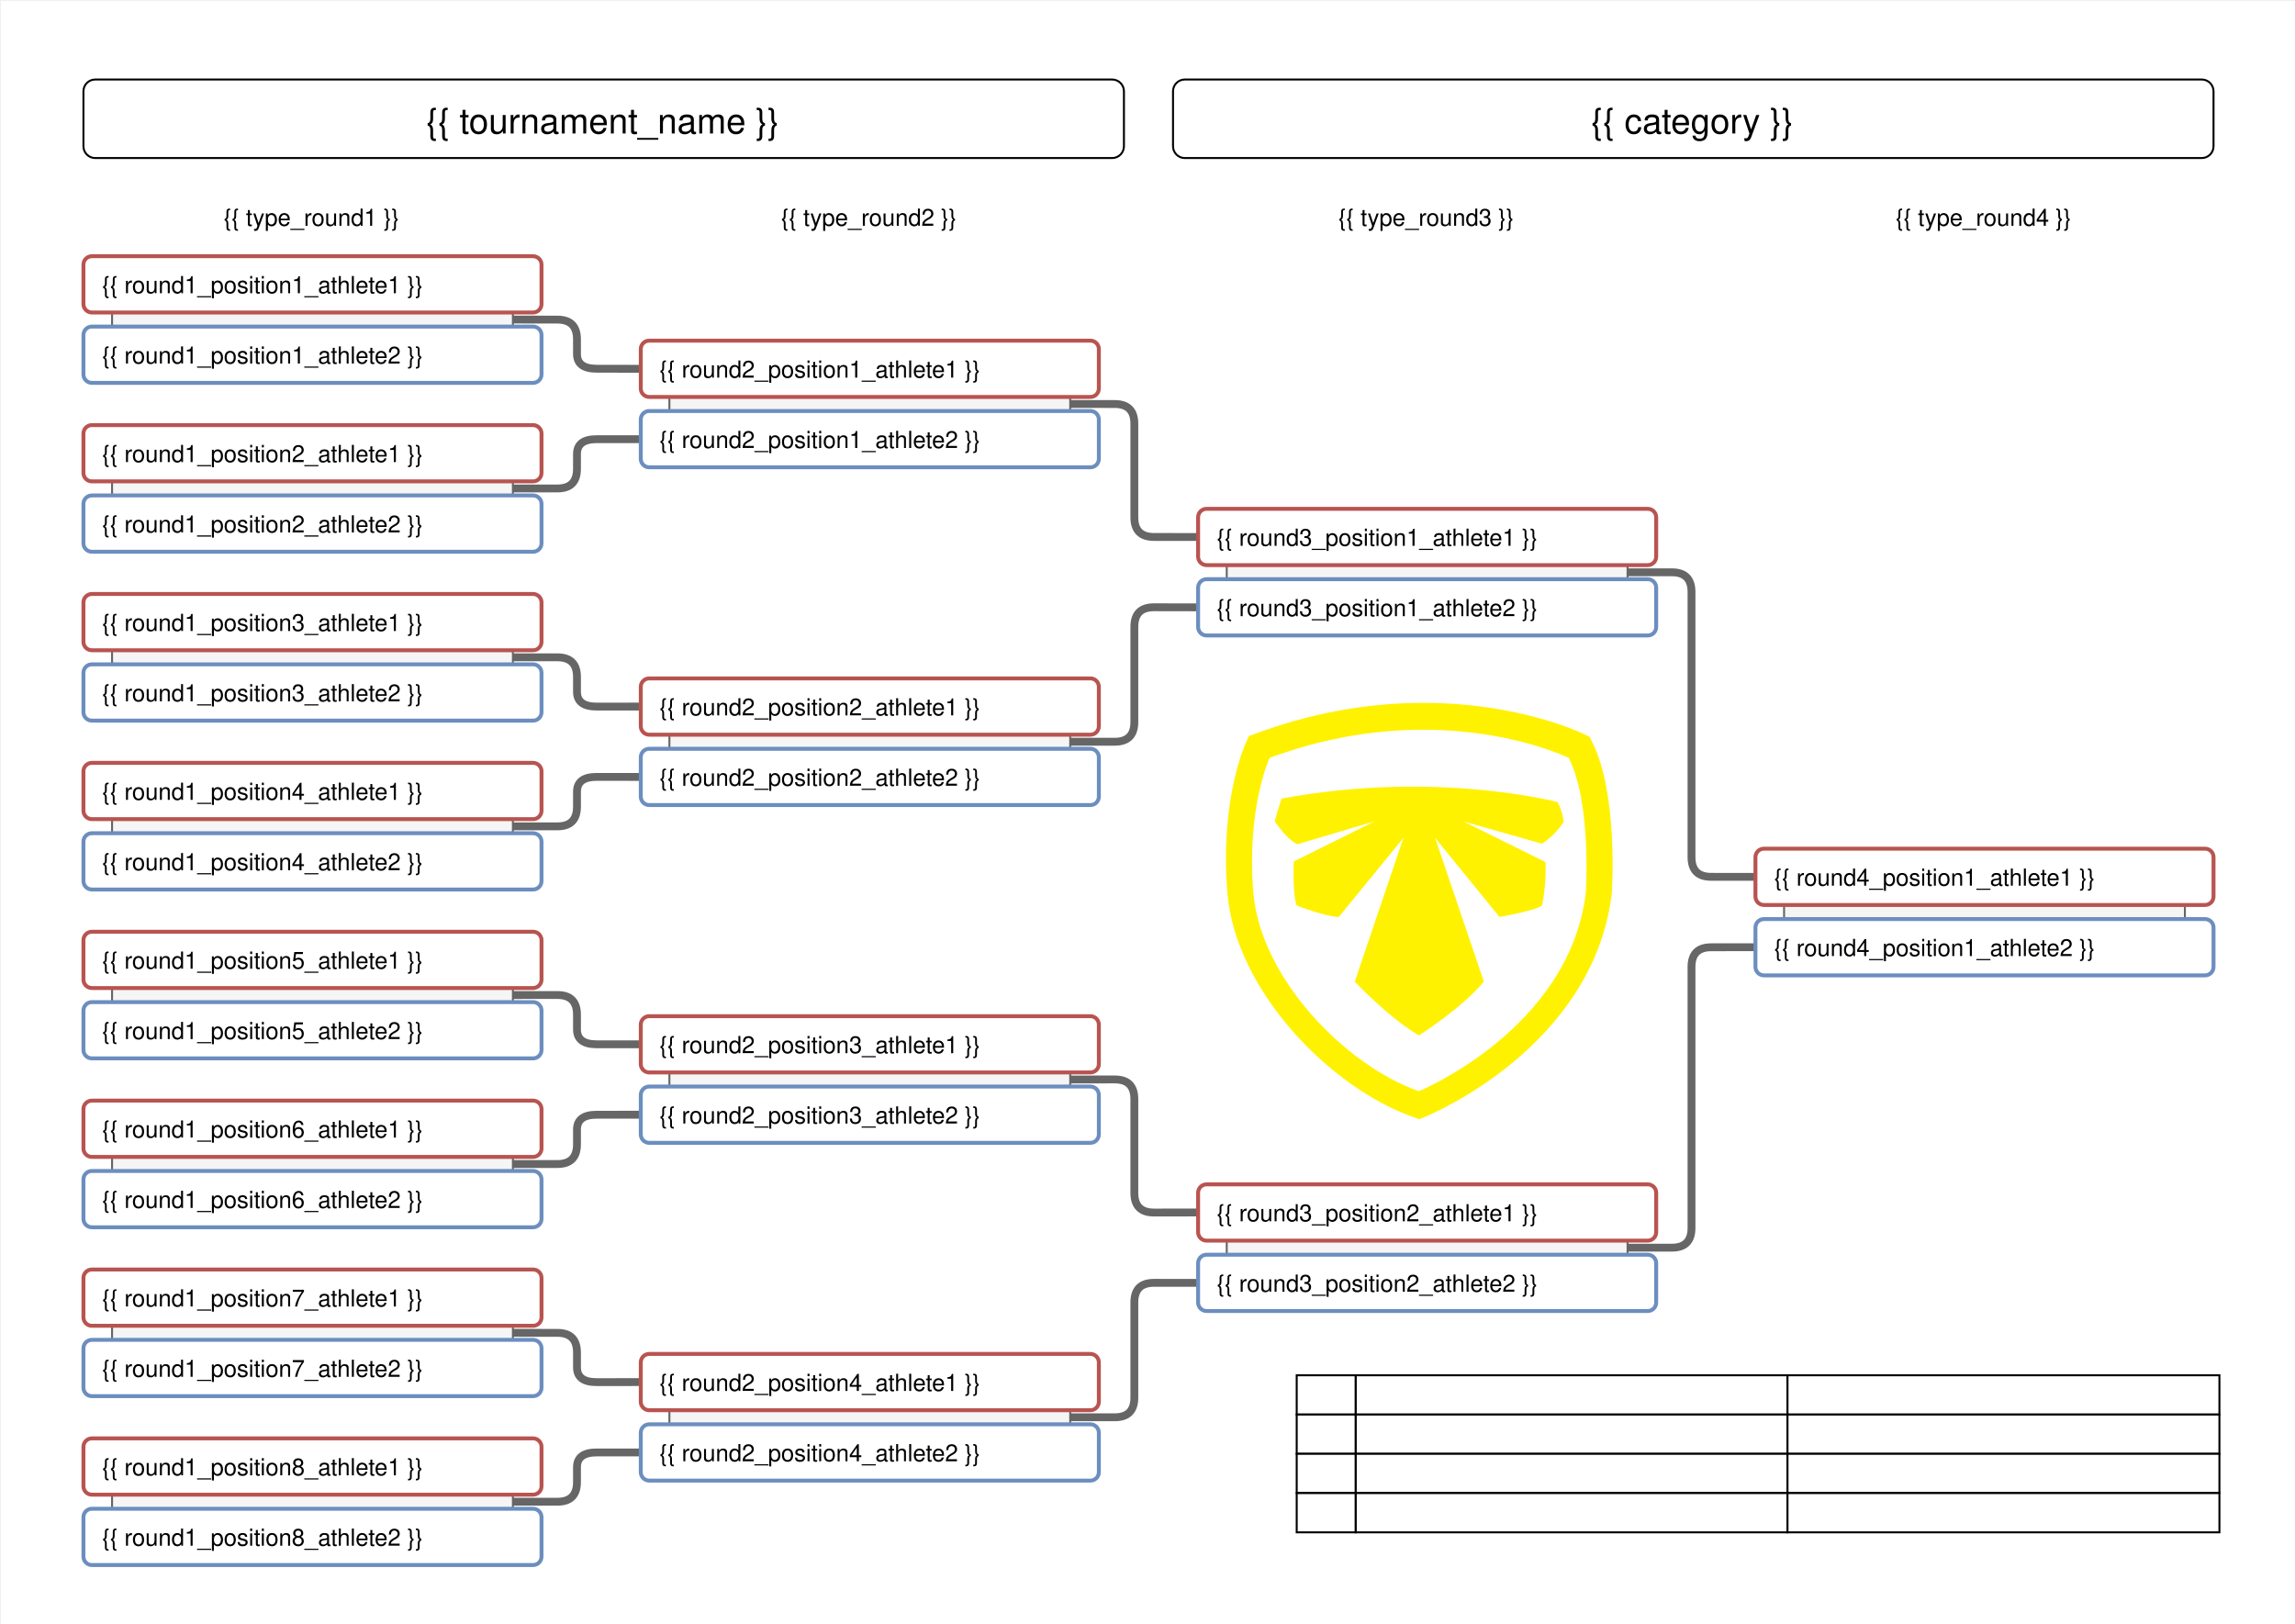
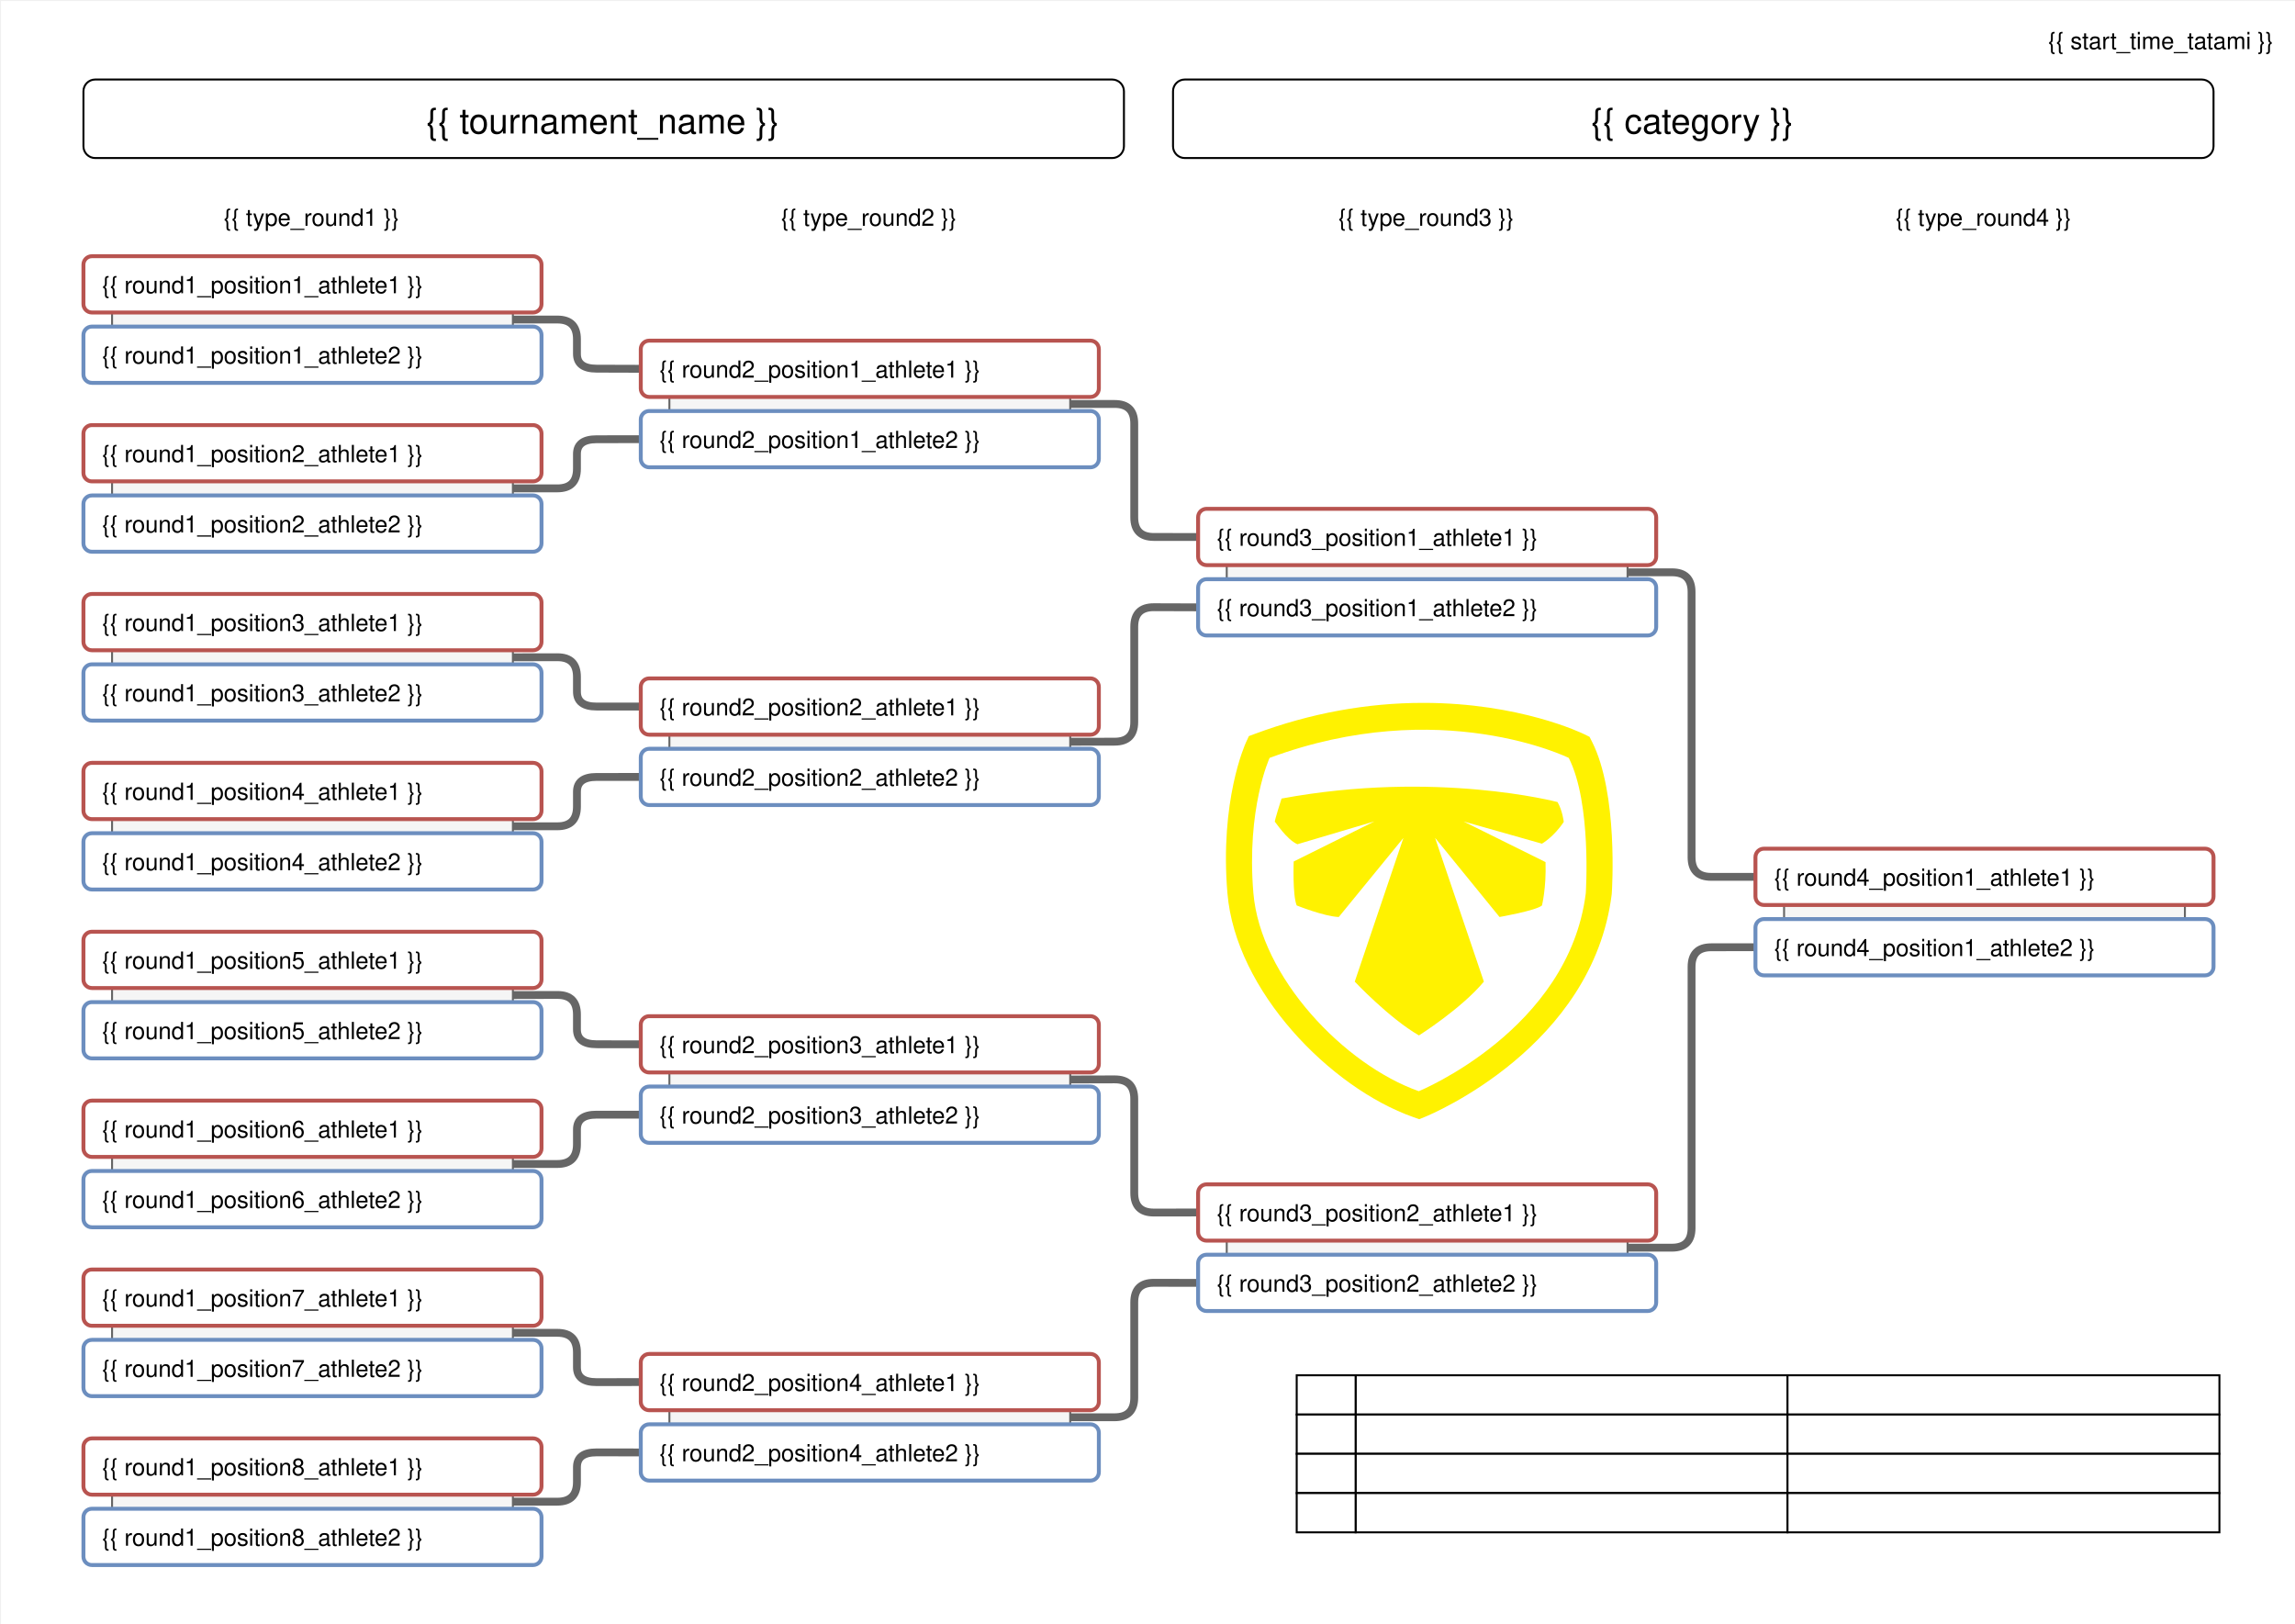
<svg xmlns="http://www.w3.org/2000/svg" style="background: #ffffff; background-color: #ffffff; color-scheme: light;" version="1.1" width="1169px" height="827px" viewBox="-0.5 -0.5 1169 827">
  <defs />
  <rect fill="#ffffff" width="100%" height="100%" x="0" y="0" style="fill: rgb(255, 255, 255);" />
  <g>
    <g data-cell-id="0">
      <g data-cell-id="1">
        <g data-cell-id="Np6NXg_4izOHI7aook8U-42">
          <g>
-             <path d="M 260.75 248.3 L 283.4 248.3 Q 293.4 248.3 293.4 238.3 L 293.4 230.75 Q 293.4 223.2 303.4 223.2 L 325.89 223.19" fill="none" stroke="#666666" stroke-width="4" stroke-miterlimit="10" pointer-events="stroke" style="stroke: rgb(102, 102, 102);" />
+             <path d="M 260.75 248.25 L 283.38 248.25 Q 293.38 248.25 293.38 238.25 L 293.38 230.75 Q 293.38 223.25 303.37 223.23 L 325.89 223.19" fill="none" stroke="#666666" stroke-width="4" stroke-miterlimit="10" pointer-events="stroke" style="stroke: rgb(102, 102, 102);" />
          </g>
        </g>
        <g data-cell-id="Np6NXg_4izOHI7aook8U-43">
          <g>
-             <path d="M 260.75 162.26 L 283.4 162.29 Q 293.4 162.3 293.4 172.3 L 293.4 179.8 Q 293.4 187.3 303.4 187.31 L 325.89 187.35" fill="none" stroke="#666666" stroke-width="4" stroke-miterlimit="10" pointer-events="stroke" style="stroke: rgb(102, 102, 102);" />
+             <path d="M 260.75 162.26 L 283.38 162.25 Q 293.38 162.25 293.38 172.25 L 293.38 179.75 Q 293.38 187.25 303.37 187.28 L 325.89 187.35" fill="none" stroke="#666666" stroke-width="4" stroke-miterlimit="10" pointer-events="stroke" style="stroke: rgb(102, 102, 102);" />
          </g>
        </g>
        <g data-cell-id="Np6NXg_4izOHI7aook8U-57">
          <g>
-             <path d="M 260.75 420.4 L 283.4 420.4 Q 293.4 420.4 293.4 410.4 L 293.4 402.8 Q 293.4 395.2 303.4 395.21 L 325.89 395.23" fill="none" stroke="#666666" stroke-width="4" stroke-miterlimit="10" pointer-events="stroke" style="stroke: rgb(102, 102, 102);" />
+             <path d="M 260.75 420.37 L 283.38 420.37 Q 293.38 420.37 293.38 410.37 L 293.38 402.81 Q 293.38 395.25 303.37 395.24 L 325.89 395.23" fill="none" stroke="#666666" stroke-width="4" stroke-miterlimit="10" pointer-events="stroke" style="stroke: rgb(102, 102, 102);" />
          </g>
        </g>
        <g data-cell-id="Np6NXg_4izOHI7aook8U-58">
          <g>
-             <path d="M 260.75 334.3 L 283.4 334.3 Q 293.4 334.3 293.4 344.3 L 293.4 351.85 Q 293.4 359.4 303.4 359.4 L 325.89 359.38" fill="none" stroke="#666666" stroke-width="4" stroke-miterlimit="10" pointer-events="stroke" style="stroke: rgb(102, 102, 102);" />
+             <path d="M 260.75 334.3 L 283.38 334.26 Q 293.38 334.25 293.38 344.25 L 293.38 351.81 Q 293.38 359.38 303.37 359.38 L 325.89 359.38" fill="none" stroke="#666666" stroke-width="4" stroke-miterlimit="10" pointer-events="stroke" style="stroke: rgb(102, 102, 102);" />
          </g>
        </g>
        <g data-cell-id="Np6NXg_4izOHI7aook8U-63">
          <g>
-             <path d="M 544.64 205.27 L 567.3 205.29 Q 577.3 205.3 577.3 215.3 L 577.3 263 Q 577.3 273 587.3 273 L 609.78 273.01" fill="none" stroke="#666666" stroke-width="4" stroke-miterlimit="10" pointer-events="stroke" style="stroke: rgb(102, 102, 102);" />
+             <path d="M 544.64 205.27 L 567.25 205.26 Q 577.25 205.25 577.25 215.25 L 577.25 263 Q 577.25 273 587.25 273 L 609.78 273.01" fill="none" stroke="#666666" stroke-width="4" stroke-miterlimit="10" pointer-events="stroke" style="stroke: rgb(102, 102, 102);" />
          </g>
        </g>
        <g data-cell-id="Np6NXg_4izOHI7aook8U-64">
          <g>
-             <path d="M 544.64 377.31 L 567.3 377.3 Q 577.3 377.3 577.3 367.3 L 577.3 318.8 Q 577.3 308.8 587.3 308.81 L 609.78 308.85" fill="none" stroke="#666666" stroke-width="4" stroke-miterlimit="10" pointer-events="stroke" style="stroke: rgb(102, 102, 102);" />
+             <path d="M 544.64 377.31 L 567.25 377.27 Q 577.25 377.25 577.25 367.25 L 577.25 318.75 Q 577.25 308.75 587.25 308.78 L 609.78 308.85" fill="none" stroke="#666666" stroke-width="4" stroke-miterlimit="10" pointer-events="stroke" style="stroke: rgb(102, 102, 102);" />
          </g>
        </g>
        <g data-cell-id="cP9SBrHYOixEWWslTNj9-5">
          <g>
-             <path d="M 260.75 592.4 L 283.4 592.4 Q 293.4 592.4 293.4 582.4 L 293.4 574.85 Q 293.4 567.3 303.4 567.29 L 325.89 567.27" fill="none" stroke="#666666" stroke-width="4" stroke-miterlimit="10" pointer-events="stroke" style="stroke: rgb(102, 102, 102);" />
+             <path d="M 260.75 592.38 L 283.38 592.38 Q 293.38 592.38 293.38 582.38 L 293.38 574.81 Q 293.38 567.25 303.37 567.25 L 325.89 567.27" fill="none" stroke="#666666" stroke-width="4" stroke-miterlimit="10" pointer-events="stroke" style="stroke: rgb(102, 102, 102);" />
          </g>
        </g>
        <g data-cell-id="cP9SBrHYOixEWWslTNj9-6">
          <g>
-             <path d="M 260.75 506.33 L 283.4 506.31 Q 293.4 506.3 293.4 516.3 L 293.4 523.85 Q 293.4 531.4 303.4 531.41 L 325.89 531.42" fill="none" stroke="#666666" stroke-width="4" stroke-miterlimit="10" pointer-events="stroke" style="stroke: rgb(102, 102, 102);" />
+             <path d="M 260.75 506.33 L 283.38 506.28 Q 293.38 506.25 293.38 516.25 L 293.38 523.81 Q 293.38 531.37 303.37 531.39 L 325.89 531.42" fill="none" stroke="#666666" stroke-width="4" stroke-miterlimit="10" pointer-events="stroke" style="stroke: rgb(102, 102, 102);" />
          </g>
        </g>
        <g data-cell-id="cP9SBrHYOixEWWslTNj9-11">
          <g>
-             <path d="M 260.75 764.4 L 283.4 764.4 Q 293.4 764.4 293.4 754.4 L 293.4 746.85 Q 293.4 739.3 303.4 739.3 L 325.89 739.3" fill="none" stroke="#666666" stroke-width="4" stroke-miterlimit="10" pointer-events="stroke" style="stroke: rgb(102, 102, 102);" />
+             <path d="M 260.75 764.38 L 283.38 764.38 Q 293.38 764.38 293.38 754.38 L 293.38 746.81 Q 293.38 739.25 303.37 739.27 L 325.89 739.3" fill="none" stroke="#666666" stroke-width="4" stroke-miterlimit="10" pointer-events="stroke" style="stroke: rgb(102, 102, 102);" />
          </g>
        </g>
        <g data-cell-id="cP9SBrHYOixEWWslTNj9-12">
          <g>
-             <path d="M 260.75 678.37 L 283.4 678.39 Q 293.4 678.4 293.4 688.4 L 293.4 695.95 Q 293.4 703.5 303.4 703.49 L 325.89 703.46" fill="none" stroke="#666666" stroke-width="4" stroke-miterlimit="10" pointer-events="stroke" style="stroke: rgb(102, 102, 102);" />
+             <path d="M 260.75 678.37 L 283.38 678.37 Q 293.38 678.38 293.38 688.38 L 293.38 695.94 Q 293.38 703.5 303.37 703.49 L 325.89 703.46" fill="none" stroke="#666666" stroke-width="4" stroke-miterlimit="10" pointer-events="stroke" style="stroke: rgb(102, 102, 102);" />
          </g>
        </g>
        <g data-cell-id="cP9SBrHYOixEWWslTNj9-17">
          <g>
-             <path d="M 544.64 549.34 L 567.3 549.31 Q 577.3 549.3 577.3 559.3 L 577.3 607.1 Q 577.3 617.1 587.3 617.1 L 609.78 617.08" fill="none" stroke="#666666" stroke-width="4" stroke-miterlimit="10" pointer-events="stroke" style="stroke: rgb(102, 102, 102);" />
+             <path d="M 544.64 549.34 L 567.25 549.28 Q 577.25 549.25 577.25 559.25 L 577.25 607.13 Q 577.25 617.13 587.25 617.11 L 609.78 617.08" fill="none" stroke="#666666" stroke-width="4" stroke-miterlimit="10" pointer-events="stroke" style="stroke: rgb(102, 102, 102);" />
          </g>
        </g>
        <g data-cell-id="cP9SBrHYOixEWWslTNj9-18">
          <g>
-             <path d="M 544.64 721.38 L 567.3 721.39 Q 577.3 721.4 577.3 711.4 L 577.3 662.9 Q 577.3 652.9 587.3 652.91 L 609.78 652.93" fill="none" stroke="#666666" stroke-width="4" stroke-miterlimit="10" pointer-events="stroke" style="stroke: rgb(102, 102, 102);" />
+             <path d="M 544.64 721.38 L 567.25 721.38 Q 577.25 721.37 577.25 711.37 L 577.25 662.87 Q 577.25 652.87 587.25 652.89 L 609.78 652.93" fill="none" stroke="#666666" stroke-width="4" stroke-miterlimit="10" pointer-events="stroke" style="stroke: rgb(102, 102, 102);" />
          </g>
        </g>
        <g data-cell-id="cP9SBrHYOixEWWslTNj9-40">
          <g>
-             <path d="M 828.53 291 L 851.1 291 Q 861.1 291 861.1 301 L 861.1 436.1 Q 861.1 446.1 871.1 446.11 L 893.67 446.12" fill="none" stroke="#666666" stroke-width="4" stroke-miterlimit="10" pointer-events="stroke" style="stroke: rgb(102, 102, 102);" />
+             <path d="M 828.53 291 L 851.13 291 Q 861.13 291 861.13 301 L 861.13 436.13 Q 861.13 446.13 871.12 446.12 L 893.67 446.12" fill="none" stroke="#666666" stroke-width="4" stroke-miterlimit="10" pointer-events="stroke" style="stroke: rgb(102, 102, 102);" />
          </g>
        </g>
        <g data-cell-id="cP9SBrHYOixEWWslTNj9-41">
          <g>
-             <path d="M 893.67 481.96 L 871.1 481.99 Q 861.1 482 861.1 492 L 861.1 625 Q 861.1 635 851.1 635 L 828.53 635.01" fill="none" stroke="#666666" stroke-width="4" stroke-miterlimit="10" pointer-events="stroke" style="stroke: rgb(102, 102, 102);" />
+             <path d="M 893.67 481.96 L 871.12 481.99 Q 861.13 482 861.13 492 L 861.13 625 Q 861.13 635 851.13 635 L 828.53 635.01" fill="none" stroke="#666666" stroke-width="4" stroke-miterlimit="10" pointer-events="stroke" style="stroke: rgb(102, 102, 102);" />
          </g>
        </g>
        <g data-cell-id="7TzrphOt-DHHnTkeYhhr-1">
          <g>
            <rect x="597" y="40" width="530" height="40" rx="6" ry="6" fill="#ffffff" stroke="#000000" pointer-events="all" style="fill: rgb(255, 255, 255); stroke: rgb(0, 0, 0);" />
          </g>
          <g>
            <g fill="#000000" font-family="&quot;Helvetica&quot;" text-anchor="middle" font-size="18px" style="fill: rgb(0, 0, 0);">
              <text x="861.5" y="67.5">{{ category }}</text>
            </g>
          </g>
        </g>
        <g data-cell-id="7TzrphOt-DHHnTkeYhhr-20">
          <g />
          <g data-cell-id="7TzrphOt-DHHnTkeYhhr-6">
            <g />
            <g data-cell-id="7TzrphOt-DHHnTkeYhhr-3">
              <g>
                <rect x="690" y="700" width="220" height="20" fill="#ffffff" stroke="#000000" pointer-events="all" style="fill: rgb(255, 255, 255); stroke: rgb(0, 0, 0);" />
              </g>
            </g>
            <g data-cell-id="7TzrphOt-DHHnTkeYhhr-4">
              <g>
                <rect x="910" y="700" width="220" height="20" fill="#ffffff" stroke="#000000" pointer-events="all" style="fill: rgb(255, 255, 255); stroke: rgb(0, 0, 0);" />
              </g>
            </g>
            <g data-cell-id="7TzrphOt-DHHnTkeYhhr-5">
              <g>
                <rect x="660" y="700" width="30" height="20" fill="#ffffff" stroke="#000000" pointer-events="all" style="fill: rgb(255, 255, 255); stroke: rgb(0, 0, 0);" />
              </g>
            </g>
          </g>
          <g data-cell-id="7TzrphOt-DHHnTkeYhhr-7">
            <g />
            <g data-cell-id="7TzrphOt-DHHnTkeYhhr-8">
              <g>
                <rect x="690" y="720" width="220" height="20" fill="#ffffff" stroke="#000000" pointer-events="all" style="fill: rgb(255, 255, 255); stroke: rgb(0, 0, 0);" />
              </g>
            </g>
            <g data-cell-id="7TzrphOt-DHHnTkeYhhr-9">
              <g>
                <rect x="910" y="720" width="220" height="20" fill="#ffffff" stroke="#000000" pointer-events="all" style="fill: rgb(255, 255, 255); stroke: rgb(0, 0, 0);" />
              </g>
            </g>
            <g data-cell-id="7TzrphOt-DHHnTkeYhhr-10">
              <g>
                <rect x="660" y="720" width="30" height="20" fill="#ffffff" stroke="#000000" pointer-events="all" style="fill: rgb(255, 255, 255); stroke: rgb(0, 0, 0);" />
              </g>
            </g>
          </g>
          <g data-cell-id="7TzrphOt-DHHnTkeYhhr-11">
            <g />
            <g data-cell-id="7TzrphOt-DHHnTkeYhhr-12">
              <g>
                <rect x="690" y="740" width="220" height="20" fill="#ffffff" stroke="#000000" pointer-events="all" style="fill: rgb(255, 255, 255); stroke: rgb(0, 0, 0);" />
              </g>
            </g>
            <g data-cell-id="7TzrphOt-DHHnTkeYhhr-13">
              <g>
                <rect x="910" y="740" width="220" height="20" fill="#ffffff" stroke="#000000" pointer-events="all" style="fill: rgb(255, 255, 255); stroke: rgb(0, 0, 0);" />
              </g>
            </g>
            <g data-cell-id="7TzrphOt-DHHnTkeYhhr-14">
              <g>
                <rect x="660" y="740" width="30" height="20" fill="#ffffff" stroke="#000000" pointer-events="all" style="fill: rgb(255, 255, 255); stroke: rgb(0, 0, 0);" />
              </g>
            </g>
          </g>
          <g data-cell-id="7TzrphOt-DHHnTkeYhhr-15">
            <g />
            <g data-cell-id="7TzrphOt-DHHnTkeYhhr-16">
              <g>
                <rect x="690" y="760" width="220" height="20" fill="#ffffff" stroke="#000000" pointer-events="all" style="fill: rgb(255, 255, 255); stroke: rgb(0, 0, 0);" />
              </g>
            </g>
            <g data-cell-id="7TzrphOt-DHHnTkeYhhr-17">
              <g>
                <rect x="910" y="760" width="220" height="20" fill="#ffffff" stroke="#000000" pointer-events="all" style="fill: rgb(255, 255, 255); stroke: rgb(0, 0, 0);" />
              </g>
            </g>
            <g data-cell-id="7TzrphOt-DHHnTkeYhhr-18">
              <g>
                <rect x="660" y="760" width="30" height="20" fill="#ffffff" stroke="#000000" pointer-events="all" style="fill: rgb(255, 255, 255); stroke: rgb(0, 0, 0);" />
              </g>
            </g>
          </g>
        </g>
        <g data-cell-id="Np6NXg_4izOHI7aook8U-31">
          <g>
            <rect x="56.58" y="130" width="204.17" height="64.51" rx="9.68" ry="9.68" fill="#f5f5f5" stroke="#666666" pointer-events="all" style="fill: rgb(245, 245, 245); stroke: rgb(102, 102, 102);" />
          </g>
        </g>
        <g data-cell-id="Np6NXg_4izOHI7aook8U-32">
          <g>
            <rect x="42" y="130" width="233.33" height="28.67" rx="4.3" ry="4.3" fill="#ffffff" stroke="#b85450" stroke-width="2" pointer-events="all" style="fill: rgb(255, 255, 255); stroke: rgb(184, 84, 80);" />
          </g>
          <g>
            <g fill="#000000" font-family="&quot;Helvetica&quot;" font-size="12px" style="fill: rgb(0, 0, 0);">
              <text x="51.5" y="148.84">{{ round1_position1_athlete1 }}</text>
            </g>
          </g>
        </g>
        <g data-cell-id="Np6NXg_4izOHI7aook8U-33">
          <g>
            <rect x="42" y="165.84" width="233.33" height="28.67" rx="4.3" ry="4.3" fill="#ffffff" stroke="#6c8ebf" stroke-width="2" pointer-events="all" style="fill: rgb(255, 255, 255); stroke: rgb(108, 142, 191);" />
          </g>
          <g>
            <g fill="#000000" font-family="&quot;Helvetica&quot;" font-size="12px" style="fill: rgb(0, 0, 0);">
              <text x="51.5" y="184.68">{{ round1_position1_athlete2 }}</text>
            </g>
          </g>
        </g>
        <g data-cell-id="Np6NXg_4izOHI7aook8U-27">
          <g>
            <rect x="56.58" y="216.02" width="204.17" height="64.51" rx="9.68" ry="9.68" fill="#f5f5f5" stroke="#666666" pointer-events="all" style="fill: rgb(245, 245, 245); stroke: rgb(102, 102, 102);" />
          </g>
        </g>
        <g data-cell-id="Np6NXg_4izOHI7aook8U-12">
          <g>
            <rect x="42" y="216.02" width="233.33" height="28.67" rx="4.3" ry="4.3" fill="#ffffff" stroke="#b85450" stroke-width="2" pointer-events="all" style="fill: rgb(255, 255, 255); stroke: rgb(184, 84, 80);" />
          </g>
          <g>
            <g fill="#000000" font-family="&quot;Helvetica&quot;" font-size="12px" style="fill: rgb(0, 0, 0);">
              <text x="51.5" y="234.86">{{ round1_position2_athlete1 }}</text>
            </g>
          </g>
        </g>
        <g data-cell-id="Np6NXg_4izOHI7aook8U-13">
          <g>
            <rect x="42" y="251.86" width="233.33" height="28.67" rx="4.3" ry="4.3" fill="#ffffff" stroke="#6c8ebf" stroke-width="2" pointer-events="all" style="fill: rgb(255, 255, 255); stroke: rgb(108, 142, 191);" />
          </g>
          <g>
            <g fill="#000000" font-family="&quot;Helvetica&quot;" font-size="12px" style="fill: rgb(0, 0, 0);">
              <text x="51.5" y="270.7">{{ round1_position2_athlete2 }}</text>
            </g>
          </g>
        </g>
        <g data-cell-id="Np6NXg_4izOHI7aook8U-54">
          <g>
            <rect x="56.58" y="302.04" width="204.17" height="64.51" rx="9.68" ry="9.68" fill="#f5f5f5" stroke="#666666" pointer-events="all" style="fill: rgb(245, 245, 245); stroke: rgb(102, 102, 102);" />
          </g>
        </g>
        <g data-cell-id="Np6NXg_4izOHI7aook8U-55">
          <g>
            <rect x="42" y="302.04" width="233.33" height="28.67" rx="4.3" ry="4.3" fill="#ffffff" stroke="#b85450" stroke-width="2" pointer-events="all" style="fill: rgb(255, 255, 255); stroke: rgb(184, 84, 80);" />
          </g>
          <g>
            <g fill="#000000" font-family="&quot;Helvetica&quot;" font-size="12px" style="fill: rgb(0, 0, 0);">
              <text x="51.5" y="320.88">{{ round1_position3_athlete1 }}</text>
            </g>
          </g>
        </g>
        <g data-cell-id="Np6NXg_4izOHI7aook8U-56">
          <g>
            <rect x="42" y="337.88" width="233.33" height="28.67" rx="4.3" ry="4.3" fill="#ffffff" stroke="#6c8ebf" stroke-width="2" pointer-events="all" style="fill: rgb(255, 255, 255); stroke: rgb(108, 142, 191);" />
          </g>
          <g>
            <g fill="#000000" font-family="&quot;Helvetica&quot;" font-size="12px" style="fill: rgb(0, 0, 0);">
              <text x="51.5" y="356.72">{{ round1_position3_athlete2 }}</text>
            </g>
          </g>
        </g>
        <g data-cell-id="Np6NXg_4izOHI7aook8U-50">
          <g>
            <rect x="56.58" y="388.06" width="204.17" height="64.51" rx="9.68" ry="9.68" fill="#f5f5f5" stroke="#666666" pointer-events="all" style="fill: rgb(245, 245, 245); stroke: rgb(102, 102, 102);" />
          </g>
        </g>
        <g data-cell-id="Np6NXg_4izOHI7aook8U-51">
          <g>
            <rect x="42" y="388.06" width="233.33" height="28.67" rx="4.3" ry="4.3" fill="#ffffff" stroke="#b85450" stroke-width="2" pointer-events="all" style="fill: rgb(255, 255, 255); stroke: rgb(184, 84, 80);" />
          </g>
          <g>
            <g fill="#000000" font-family="&quot;Helvetica&quot;" font-size="12px" style="fill: rgb(0, 0, 0);">
              <text x="51.5" y="406.89">{{ round1_position4_athlete1 }}</text>
            </g>
          </g>
        </g>
        <g data-cell-id="Np6NXg_4izOHI7aook8U-52">
          <g>
            <rect x="42" y="423.9" width="233.33" height="28.67" rx="4.3" ry="4.3" fill="#ffffff" stroke="#6c8ebf" stroke-width="2" pointer-events="all" style="fill: rgb(255, 255, 255); stroke: rgb(108, 142, 191);" />
          </g>
          <g>
            <g fill="#000000" font-family="&quot;Helvetica&quot;" font-size="12px" style="fill: rgb(0, 0, 0);">
              <text x="51.5" y="442.74">{{ round1_position4_athlete2 }}</text>
            </g>
          </g>
        </g>
        <g data-cell-id="cP9SBrHYOixEWWslTNj9-24">
          <g>
            <rect x="56.58" y="474.08" width="204.17" height="64.51" rx="9.68" ry="9.68" fill="#f5f5f5" stroke="#666666" pointer-events="all" style="fill: rgb(245, 245, 245); stroke: rgb(102, 102, 102);" />
          </g>
        </g>
        <g data-cell-id="cP9SBrHYOixEWWslTNj9-25">
          <g>
            <rect x="42" y="474.08" width="233.33" height="28.67" rx="4.3" ry="4.3" fill="#ffffff" stroke="#b85450" stroke-width="2" pointer-events="all" style="fill: rgb(255, 255, 255); stroke: rgb(184, 84, 80);" />
          </g>
          <g>
            <g fill="#000000" font-family="&quot;Helvetica&quot;" font-size="12px" style="fill: rgb(0, 0, 0);">
              <text x="51.5" y="492.91">{{ round1_position5_athlete1 }}</text>
            </g>
          </g>
        </g>
        <g data-cell-id="cP9SBrHYOixEWWslTNj9-26">
          <g>
            <rect x="42" y="509.92" width="233.33" height="28.67" rx="4.3" ry="4.3" fill="#ffffff" stroke="#6c8ebf" stroke-width="2" pointer-events="all" style="fill: rgb(255, 255, 255); stroke: rgb(108, 142, 191);" />
          </g>
          <g>
            <g fill="#000000" font-family="&quot;Helvetica&quot;" font-size="12px" style="fill: rgb(0, 0, 0);">
              <text x="51.5" y="528.76">{{ round1_position5_athlete2 }}</text>
            </g>
          </g>
        </g>
        <g data-cell-id="cP9SBrHYOixEWWslTNj9-20">
          <g>
            <rect x="56.58" y="560.1" width="204.17" height="64.51" rx="9.68" ry="9.68" fill="#f5f5f5" stroke="#666666" pointer-events="all" style="fill: rgb(245, 245, 245); stroke: rgb(102, 102, 102);" />
          </g>
        </g>
        <g data-cell-id="cP9SBrHYOixEWWslTNj9-21">
          <g>
            <rect x="42" y="560.1" width="233.33" height="28.67" rx="4.3" ry="4.3" fill="#ffffff" stroke="#b85450" stroke-width="2" pointer-events="all" style="fill: rgb(255, 255, 255); stroke: rgb(184, 84, 80);" />
          </g>
          <g>
            <g fill="#000000" font-family="&quot;Helvetica&quot;" font-size="12px" style="fill: rgb(0, 0, 0);">
              <text x="51.5" y="578.93">{{ round1_position6_athlete1 }}</text>
            </g>
          </g>
        </g>
        <g data-cell-id="cP9SBrHYOixEWWslTNj9-22">
          <g>
            <rect x="42" y="595.94" width="233.33" height="28.67" rx="4.3" ry="4.3" fill="#ffffff" stroke="#6c8ebf" stroke-width="2" pointer-events="all" style="fill: rgb(255, 255, 255); stroke: rgb(108, 142, 191);" />
          </g>
          <g>
            <g fill="#000000" font-family="&quot;Helvetica&quot;" font-size="12px" style="fill: rgb(0, 0, 0);">
              <text x="51.5" y="614.77">{{ round1_position6_athlete2 }}</text>
            </g>
          </g>
        </g>
        <g data-cell-id="cP9SBrHYOixEWWslTNj9-32">
          <g>
            <rect x="56.58" y="646.12" width="204.17" height="64.51" rx="9.68" ry="9.68" fill="#f5f5f5" stroke="#666666" pointer-events="all" style="fill: rgb(245, 245, 245); stroke: rgb(102, 102, 102);" />
          </g>
        </g>
        <g data-cell-id="cP9SBrHYOixEWWslTNj9-33">
          <g>
            <rect x="42" y="646.12" width="233.33" height="28.67" rx="4.3" ry="4.3" fill="#ffffff" stroke="#b85450" stroke-width="2" pointer-events="all" style="fill: rgb(255, 255, 255); stroke: rgb(184, 84, 80);" />
          </g>
          <g>
            <g fill="#000000" font-family="&quot;Helvetica&quot;" font-size="12px" style="fill: rgb(0, 0, 0);">
              <text x="51.5" y="664.95">{{ round1_position7_athlete1 }}</text>
            </g>
          </g>
        </g>
        <g data-cell-id="cP9SBrHYOixEWWslTNj9-34">
          <g>
            <rect x="42" y="681.96" width="233.33" height="28.67" rx="4.3" ry="4.3" fill="#ffffff" stroke="#6c8ebf" stroke-width="2" pointer-events="all" style="fill: rgb(255, 255, 255); stroke: rgb(108, 142, 191);" />
          </g>
          <g>
            <g fill="#000000" font-family="&quot;Helvetica&quot;" font-size="12px" style="fill: rgb(0, 0, 0);">
              <text x="51.5" y="700.79">{{ round1_position7_athlete2 }}</text>
            </g>
          </g>
        </g>
        <g data-cell-id="cP9SBrHYOixEWWslTNj9-28">
          <g>
            <rect x="56.58" y="732.14" width="204.17" height="64.51" rx="9.68" ry="9.68" fill="#f5f5f5" stroke="#666666" pointer-events="all" style="fill: rgb(245, 245, 245); stroke: rgb(102, 102, 102);" />
          </g>
        </g>
        <g data-cell-id="cP9SBrHYOixEWWslTNj9-29">
          <g>
            <rect x="42" y="732.14" width="233.33" height="28.67" rx="4.3" ry="4.3" fill="#ffffff" stroke="#b85450" stroke-width="2" pointer-events="all" style="fill: rgb(255, 255, 255); stroke: rgb(184, 84, 80);" />
          </g>
          <g>
            <g fill="#000000" font-family="&quot;Helvetica&quot;" font-size="12px" style="fill: rgb(0, 0, 0);">
              <text x="51.5" y="750.97">{{ round1_position8_athlete1 }}</text>
            </g>
          </g>
        </g>
        <g data-cell-id="cP9SBrHYOixEWWslTNj9-30">
          <g>
            <rect x="42" y="767.98" width="233.33" height="28.67" rx="4.3" ry="4.3" fill="#ffffff" stroke="#6c8ebf" stroke-width="2" pointer-events="all" style="fill: rgb(255, 255, 255); stroke: rgb(108, 142, 191);" />
          </g>
          <g>
            <g fill="#000000" font-family="&quot;Helvetica&quot;" font-size="12px" style="fill: rgb(0, 0, 0);">
              <text x="51.5" y="786.81">{{ round1_position8_athlete2 }}</text>
            </g>
          </g>
        </g>
        <g data-cell-id="cP9SBrHYOixEWWslTNj9-8">
          <g>
            <rect x="340.47" y="689.13" width="204.17" height="64.51" rx="9.68" ry="9.68" fill="#f5f5f5" stroke="#666666" pointer-events="all" style="fill: rgb(245, 245, 245); stroke: rgb(102, 102, 102);" />
          </g>
        </g>
        <g data-cell-id="cP9SBrHYOixEWWslTNj9-9">
          <g>
            <rect x="325.89" y="689.13" width="233.33" height="28.67" rx="4.3" ry="4.3" fill="#ffffff" stroke="#b85450" stroke-width="2" pointer-events="all" style="fill: rgb(255, 255, 255); stroke: rgb(184, 84, 80);" />
          </g>
          <g>
            <g fill="#000000" font-family="&quot;Helvetica&quot;" font-size="12px" style="fill: rgb(0, 0, 0);">
              <text x="335.39" y="707.96">{{ round2_position4_athlete1 }}</text>
            </g>
          </g>
        </g>
        <g data-cell-id="cP9SBrHYOixEWWslTNj9-10">
          <g>
            <rect x="325.89" y="724.97" width="233.33" height="28.67" rx="4.3" ry="4.3" fill="#ffffff" stroke="#6c8ebf" stroke-width="2" pointer-events="all" style="fill: rgb(255, 255, 255); stroke: rgb(108, 142, 191);" />
          </g>
          <g>
            <g fill="#000000" font-family="&quot;Helvetica&quot;" font-size="12px" style="fill: rgb(0, 0, 0);">
              <text x="335.39" y="743.8">{{ round2_position4_athlete2 }}</text>
            </g>
          </g>
        </g>
        <g data-cell-id="cP9SBrHYOixEWWslTNj9-2">
          <g>
            <rect x="340.47" y="517.09" width="204.17" height="64.51" rx="9.68" ry="9.68" fill="#f5f5f5" stroke="#666666" pointer-events="all" style="fill: rgb(245, 245, 245); stroke: rgb(102, 102, 102);" />
          </g>
        </g>
        <g data-cell-id="cP9SBrHYOixEWWslTNj9-3">
          <g>
            <rect x="325.89" y="517.09" width="233.33" height="28.67" rx="4.3" ry="4.3" fill="#ffffff" stroke="#b85450" stroke-width="2" pointer-events="all" style="fill: rgb(255, 255, 255); stroke: rgb(184, 84, 80);" />
          </g>
          <g>
            <g fill="#000000" font-family="&quot;Helvetica&quot;" font-size="12px" style="fill: rgb(0, 0, 0);">
              <text x="335.39" y="535.92">{{ round2_position3_athlete1 }}</text>
            </g>
          </g>
        </g>
        <g data-cell-id="cP9SBrHYOixEWWslTNj9-4">
          <g>
            <rect x="325.89" y="552.93" width="233.33" height="28.67" rx="4.3" ry="4.3" fill="#ffffff" stroke="#6c8ebf" stroke-width="2" pointer-events="all" style="fill: rgb(255, 255, 255); stroke: rgb(108, 142, 191);" />
          </g>
          <g>
            <g fill="#000000" font-family="&quot;Helvetica&quot;" font-size="12px" style="fill: rgb(0, 0, 0);">
              <text x="335.39" y="571.77">{{ round2_position3_athlete2 }}</text>
            </g>
          </g>
        </g>
        <g data-cell-id="Np6NXg_4izOHI7aook8U-46">
          <g>
            <rect x="340.47" y="345.05" width="204.17" height="64.51" rx="9.68" ry="9.68" fill="#f5f5f5" stroke="#666666" pointer-events="all" style="fill: rgb(245, 245, 245); stroke: rgb(102, 102, 102);" />
          </g>
        </g>
        <g data-cell-id="Np6NXg_4izOHI7aook8U-47">
          <g>
            <rect x="325.89" y="345.05" width="233.33" height="28.67" rx="4.3" ry="4.3" fill="#ffffff" stroke="#b85450" stroke-width="2" pointer-events="all" style="fill: rgb(255, 255, 255); stroke: rgb(184, 84, 80);" />
          </g>
          <g>
            <g fill="#000000" font-family="&quot;Helvetica&quot;" font-size="12px" style="fill: rgb(0, 0, 0);">
              <text x="335.39" y="363.88">{{ round2_position2_athlete1 }}</text>
            </g>
          </g>
        </g>
        <g data-cell-id="Np6NXg_4izOHI7aook8U-48">
          <g>
            <rect x="325.89" y="380.89" width="233.33" height="28.67" rx="4.3" ry="4.3" fill="#ffffff" stroke="#6c8ebf" stroke-width="2" pointer-events="all" style="fill: rgb(255, 255, 255); stroke: rgb(108, 142, 191);" />
          </g>
          <g>
            <g fill="#000000" font-family="&quot;Helvetica&quot;" font-size="12px" style="fill: rgb(0, 0, 0);">
              <text x="335.39" y="399.73">{{ round2_position2_athlete2 }}</text>
            </g>
          </g>
        </g>
        <g data-cell-id="Np6NXg_4izOHI7aook8U-35">
          <g>
            <rect x="340.47" y="173.01" width="204.17" height="64.51" rx="9.68" ry="9.68" fill="#f5f5f5" stroke="#666666" pointer-events="all" style="fill: rgb(245, 245, 245); stroke: rgb(102, 102, 102);" />
          </g>
        </g>
        <g data-cell-id="Np6NXg_4izOHI7aook8U-36">
          <g>
            <rect x="325.89" y="173.01" width="233.33" height="28.67" rx="4.3" ry="4.3" fill="#ffffff" stroke="#b85450" stroke-width="2" pointer-events="all" style="fill: rgb(255, 255, 255); stroke: rgb(184, 84, 80);" />
          </g>
          <g>
            <g fill="#000000" font-family="&quot;Helvetica&quot;" font-size="12px" style="fill: rgb(0, 0, 0);">
              <text x="335.39" y="191.85">{{ round2_position1_athlete1 }}</text>
            </g>
          </g>
        </g>
        <g data-cell-id="Np6NXg_4izOHI7aook8U-37">
          <g>
            <rect x="325.89" y="208.85" width="233.33" height="28.67" rx="4.3" ry="4.3" fill="#ffffff" stroke="#6c8ebf" stroke-width="2" pointer-events="all" style="fill: rgb(255, 255, 255); stroke: rgb(108, 142, 191);" />
          </g>
          <g>
            <g fill="#000000" font-family="&quot;Helvetica&quot;" font-size="12px" style="fill: rgb(0, 0, 0);">
              <text x="335.39" y="227.69">{{ round2_position1_athlete2 }}</text>
            </g>
          </g>
        </g>
        <g data-cell-id="Np6NXg_4izOHI7aook8U-60">
          <g>
            <rect x="624.36" y="258.67" width="204.17" height="64.51" rx="9.68" ry="9.68" fill="#f5f5f5" stroke="#666666" pointer-events="all" style="fill: rgb(245, 245, 245); stroke: rgb(102, 102, 102);" />
          </g>
        </g>
        <g data-cell-id="Np6NXg_4izOHI7aook8U-61">
          <g>
            <rect x="609.78" y="258.67" width="233.33" height="28.67" rx="4.3" ry="4.3" fill="#ffffff" stroke="#b85450" stroke-width="2" pointer-events="all" style="fill: rgb(255, 255, 255); stroke: rgb(184, 84, 80);" />
          </g>
          <g>
            <g fill="#000000" font-family="&quot;Helvetica&quot;" font-size="12px" style="fill: rgb(0, 0, 0);">
              <text x="619.28" y="277.51">{{ round3_position1_athlete1 }}</text>
            </g>
          </g>
        </g>
        <g data-cell-id="Np6NXg_4izOHI7aook8U-62">
          <g>
            <rect x="609.78" y="294.51" width="233.33" height="28.67" rx="4.3" ry="4.3" fill="#ffffff" stroke="#6c8ebf" stroke-width="2" pointer-events="all" style="fill: rgb(255, 255, 255); stroke: rgb(108, 142, 191);" />
          </g>
          <g>
            <g fill="#000000" font-family="&quot;Helvetica&quot;" font-size="12px" style="fill: rgb(0, 0, 0);">
              <text x="619.28" y="313.35">{{ round3_position1_athlete2 }}</text>
            </g>
          </g>
        </g>
        <g data-cell-id="cP9SBrHYOixEWWslTNj9-14">
          <g>
            <rect x="624.36" y="602.75" width="204.17" height="64.51" rx="9.68" ry="9.68" fill="#f5f5f5" stroke="#666666" pointer-events="all" style="fill: rgb(245, 245, 245); stroke: rgb(102, 102, 102);" />
          </g>
        </g>
        <g data-cell-id="cP9SBrHYOixEWWslTNj9-15">
          <g>
            <rect x="609.78" y="602.75" width="233.33" height="28.67" rx="4.3" ry="4.3" fill="#ffffff" stroke="#b85450" stroke-width="2" pointer-events="all" style="fill: rgb(255, 255, 255); stroke: rgb(184, 84, 80);" />
          </g>
          <g>
            <g fill="#000000" font-family="&quot;Helvetica&quot;" font-size="12px" style="fill: rgb(0, 0, 0);">
              <text x="619.28" y="621.58">{{ round3_position2_athlete1 }}</text>
            </g>
          </g>
        </g>
        <g data-cell-id="cP9SBrHYOixEWWslTNj9-16">
          <g>
            <rect x="609.78" y="638.59" width="233.33" height="28.67" rx="4.3" ry="4.3" fill="#ffffff" stroke="#6c8ebf" stroke-width="2" pointer-events="all" style="fill: rgb(255, 255, 255); stroke: rgb(108, 142, 191);" />
          </g>
          <g>
            <g fill="#000000" font-family="&quot;Helvetica&quot;" font-size="12px" style="fill: rgb(0, 0, 0);">
              <text x="619.28" y="657.43">{{ round3_position2_athlete2 }}</text>
            </g>
          </g>
        </g>
        <g data-cell-id="cP9SBrHYOixEWWslTNj9-36">
          <g>
            <rect x="908.25" y="431.78" width="204.17" height="64.51" rx="9.68" ry="9.68" fill="#f5f5f5" stroke="#666666" pointer-events="all" style="fill: rgb(245, 245, 245); stroke: rgb(102, 102, 102);" />
          </g>
        </g>
        <g data-cell-id="cP9SBrHYOixEWWslTNj9-37">
          <g>
            <rect x="893.67" y="431.78" width="233.33" height="28.67" rx="4.3" ry="4.3" fill="#ffffff" stroke="#b85450" stroke-width="2" pointer-events="all" style="fill: rgb(255, 255, 255); stroke: rgb(184, 84, 80);" />
          </g>
          <g>
            <g fill="#000000" font-family="&quot;Helvetica&quot;" font-size="12px" style="fill: rgb(0, 0, 0);">
              <text x="903.17" y="450.62">{{ round4_position1_athlete1 }}</text>
            </g>
          </g>
        </g>
        <g data-cell-id="cP9SBrHYOixEWWslTNj9-38">
          <g>
            <rect x="893.67" y="467.63" width="233.33" height="28.67" rx="4.3" ry="4.3" fill="#ffffff" stroke="#6c8ebf" stroke-width="2" pointer-events="all" style="fill: rgb(255, 255, 255); stroke: rgb(108, 142, 191);" />
          </g>
          <g>
            <g fill="#000000" font-family="&quot;Helvetica&quot;" font-size="12px" style="fill: rgb(0, 0, 0);">
              <text x="903.17" y="486.46">{{ round4_position1_athlete2 }}</text>
            </g>
          </g>
        </g>
        <g data-cell-id="e0rBFvXUbBW8OrnMEbpp-1">
          <g>
            <rect x="42" y="100" width="233.33" height="20" fill="none" stroke="none" pointer-events="all" />
          </g>
          <g>
            <g fill="#000000" font-family="&quot;Helvetica&quot;" text-anchor="middle" font-size="12px" style="fill: rgb(0, 0, 0);">
              <text x="158.17" y="114.5">{{ type_round1 }}</text>
            </g>
          </g>
        </g>
        <g data-cell-id="e0rBFvXUbBW8OrnMEbpp-2">
          <g>
            <rect x="325.89" y="100" width="233.33" height="20" fill="none" stroke="none" pointer-events="all" />
          </g>
          <g>
            <g fill="#000000" font-family="&quot;Helvetica&quot;" text-anchor="middle" font-size="12px" style="fill: rgb(0, 0, 0);">
              <text x="442.06" y="114.5">{{ type_round2 }}</text>
            </g>
          </g>
        </g>
        <g data-cell-id="e0rBFvXUbBW8OrnMEbpp-3">
          <g>
            <rect x="609.78" y="100" width="233.33" height="20" fill="none" stroke="none" pointer-events="all" />
          </g>
          <g>
            <g fill="#000000" font-family="&quot;Helvetica&quot;" text-anchor="middle" font-size="12px" style="fill: rgb(0, 0, 0);">
              <text x="725.95" y="114.5">{{ type_round3 }}</text>
            </g>
          </g>
        </g>
        <g data-cell-id="e0rBFvXUbBW8OrnMEbpp-4">
          <g>
            <rect x="893.67" y="100" width="233.33" height="20" fill="none" stroke="none" pointer-events="all" />
          </g>
          <g>
            <g fill="#000000" font-family="&quot;Helvetica&quot;" text-anchor="middle" font-size="12px" style="fill: rgb(0, 0, 0);">
              <text x="1009.84" y="114.5">{{ type_round4 }}</text>
            </g>
          </g>
        </g>
        <g data-cell-id="XyOjNsg0Fh1r9KqNEPcC-1">
          <g>
            <rect x="42" y="40" width="530" height="40" rx="6" ry="6" fill="#ffffff" stroke="#000000" pointer-events="all" style="fill: rgb(255, 255, 255); stroke: rgb(0, 0, 0);" />
          </g>
          <g>
            <g fill="#000000" font-family="&quot;Helvetica&quot;" text-anchor="middle" font-size="18px" style="fill: rgb(0, 0, 0);">
              <text x="306.5" y="67.5">{{ tournament_name }}</text>
            </g>
          </g>
        </g>
        <g data-cell-id="Rg9lX1wxrvw6oNObsjyB-1">
          <g>
            <g>
              <svg width="197.15" height="212.06" viewBox="18.236 -8.741553756408393e-7 475.528 512" version="1.1" id="svg1" x="623.86" y="357.51" style="font-family: initial;">
                <defs id="defs1">
                  <clipPath clipPathUnits="userSpaceOnUse" id="clipPath66">
                    <path d="M 0,595.276 H 841.89 V 0 H 0 Z" transform="translate(-140.4205,-92.5957)" id="path66" />
                  </clipPath>
                  <clipPath clipPathUnits="userSpaceOnUse" id="clipPath68">
                    <path d="M 0,595.276 H 841.89 V 0 H 0 Z" transform="translate(-98.89131,-105.5556)" id="path68" />
                  </clipPath>
                </defs>
                <g id="layer1">
                  <path id="path65" d="m 0,0 c -2.337,-18.719 -22.869,-27.107 -22.869,-27.107 -10.183,3.604 -21.686,15.592 -22.657,27.158 -0.968,11.569 2.222,18.487 2.222,18.487 23.372,8.683 40.972,0 40.972,0 C 0.833,12.301 0,0 0,0 m 0.515,21.425 -0.679,0.335 c -0.357,0.177 -8.894,4.314 -22.1,4.314 -7.719,0 -15.456,-1.42 -22.994,-4.221 l -0.88,-0.327 -0.393,-0.852 c -0.148,-0.321 -3.612,-8.001 -2.547,-20.673 1.117,-13.349 14.062,-26.628 25.451,-30.655 l 0.817,-0.289 0.801,0.328 c 0.936,0.382 22.957,9.604 25.559,30.468 l 0.012,0.129 C 3.6,0.538 4.442,13.681 0.858,20.749 Z" style="fill:#fff200;fill-opacity:1;fill-rule:nonzero;stroke:none;stroke-width:1;stroke-dasharray:none" transform="matrix(8.979778,0,0,-8.979778,460.7691,234.1387)" clip-path="url(#clipPath66)" />
                  <path id="path67" d="m 0,0 c 0,0 -1.014,-3.165 -0.917,-3.186 0.097,-0.017 1.585,-2.4 3.089,-3.068 L 12.723,-3.127 1.665,-8.616 c 0,0 -0.178,-4.572 0.41,-6.021 0,0 3.807,-1.522 5.764,-1.581 l 8.852,10.826 -6.664,-19.678 c 0,0 4.729,-5.025 8.794,-7.366 0,0 5.823,3.672 8.89,7.366 l -6.68,19.687 8.823,-10.835 c 0,0 4.935,0.858 5.81,1.572 0,0 0.604,2.358 0.494,5.945 l -11.235,5.566 10.741,-3.043 c 0,0 1.644,0.934 2.988,2.988 0,0 -0.165,1.508 -0.85,2.712 0,0 -16.64,4.404 -37.802,0.478" style="fill:#fff200;fill-opacity:1;fill-rule:nonzero;stroke:none;stroke-width:1;stroke-dasharray:none" transform="matrix(8.979778,0,0,-8.979778,86.6034,117.6802)" clip-path="url(#clipPath68)" />
                </g>
              </svg>
            </g>
          </g>
        </g>
+         <g data-cell-id="oxg0tpTvd7lnrl4hSJGX-1">
+           <g>
+             <rect x="750" y="10" width="410" height="20" fill="none" stroke="none" pointer-events="all" />
+           </g>
+           <g>
+             <g fill="#000000" font-family="&quot;Helvetica&quot;" text-anchor="end" font-size="12px" style="fill: rgb(0, 0, 0);">
+               <text x="1157.5" y="24.5">{{ start_time_tatami }}</text>
+             </g>
+           </g>
+         </g>
      </g>
    </g>
  </g>
</svg>
